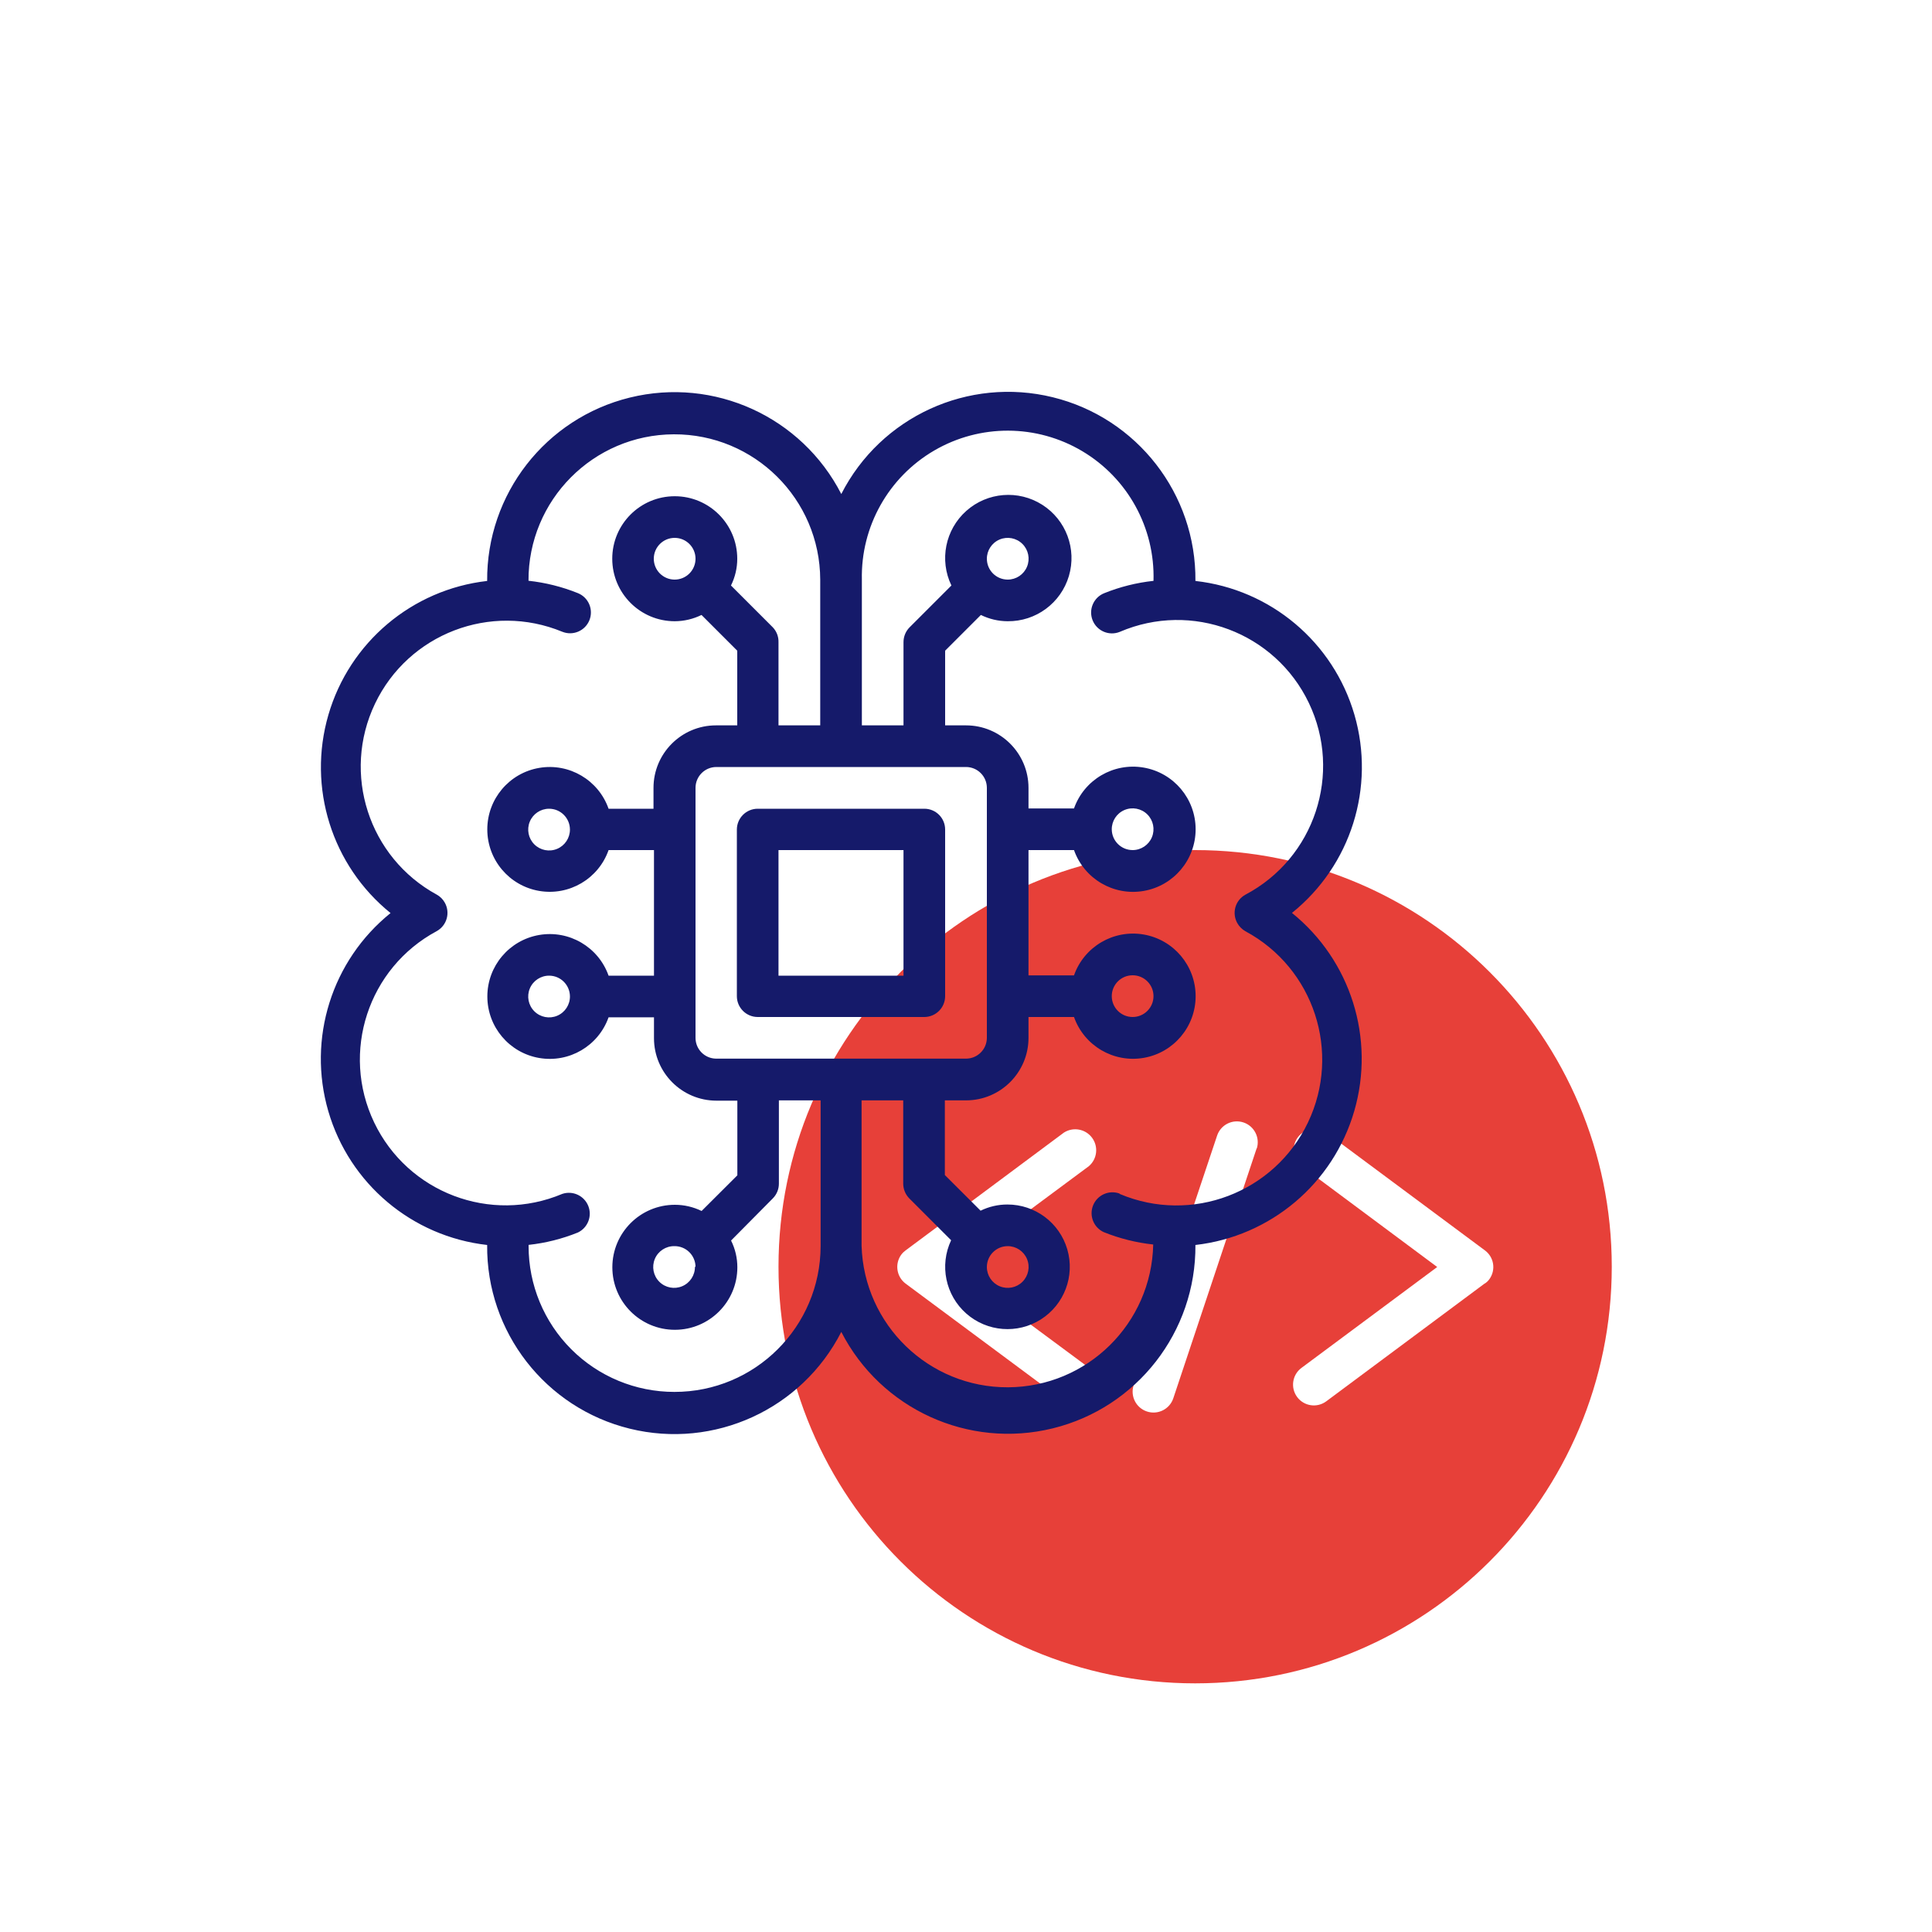
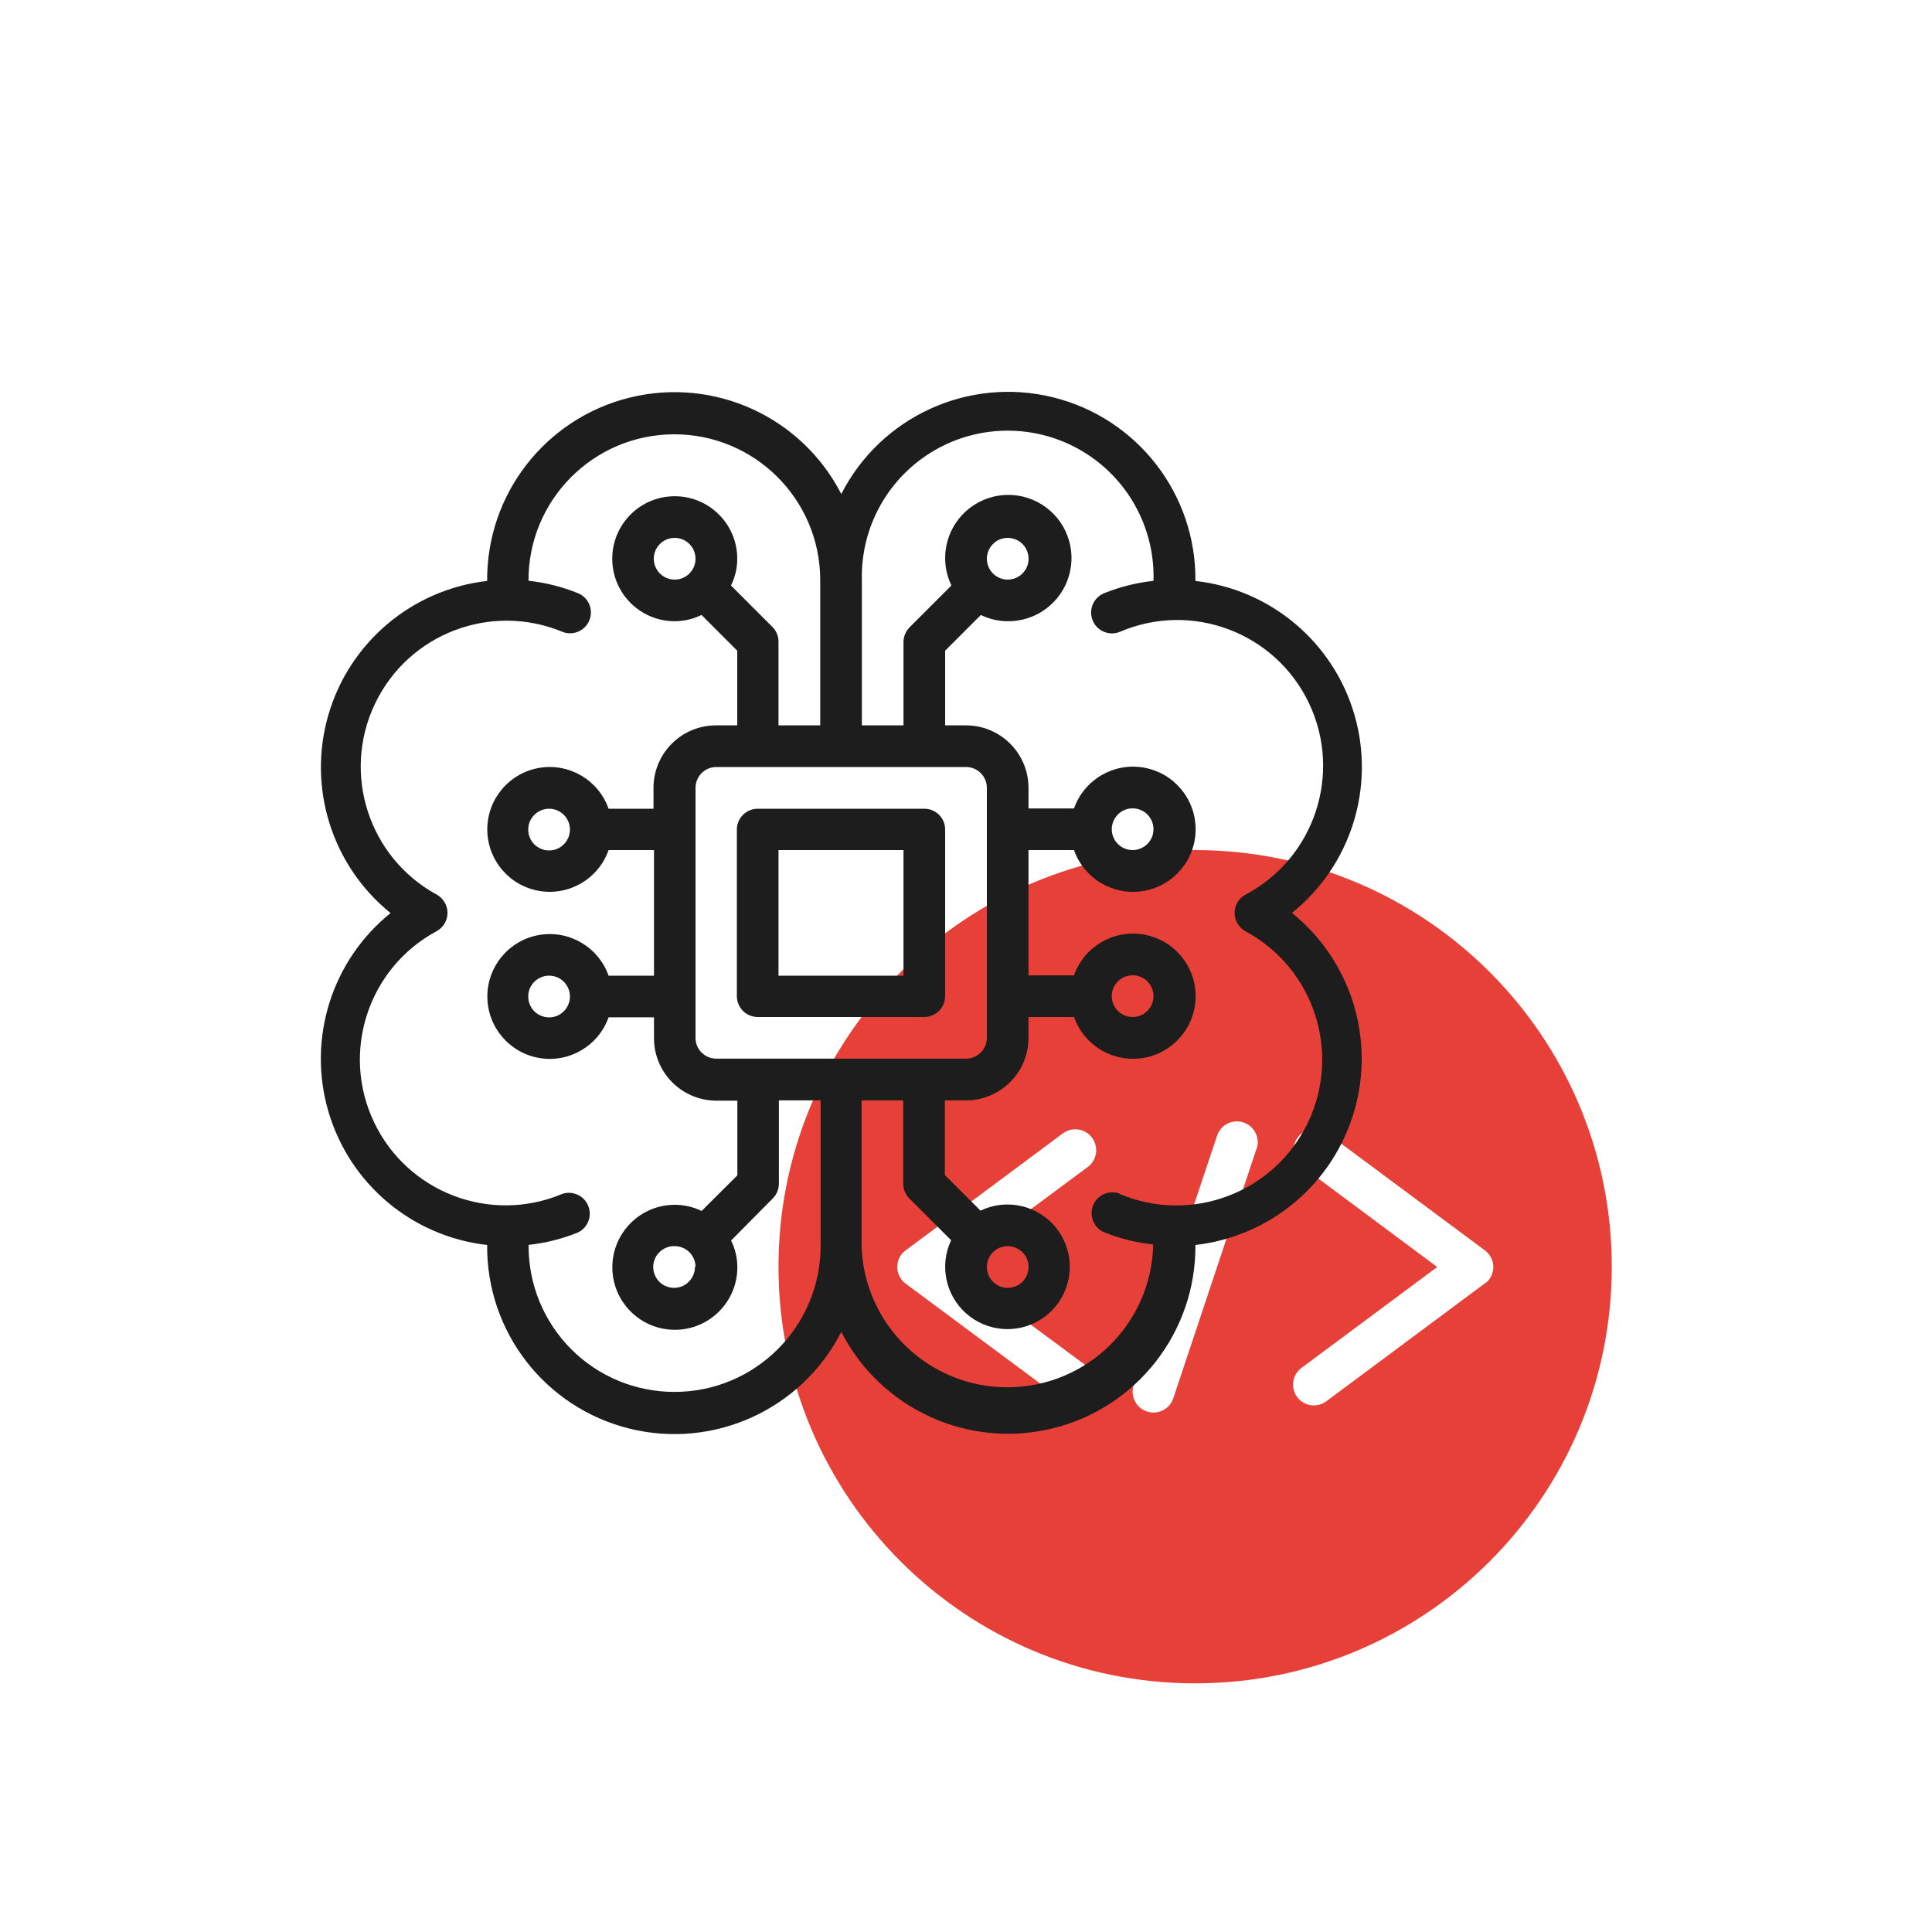
<svg xmlns="http://www.w3.org/2000/svg" id="Layer_1" data-name="Layer 1" viewBox="0 0 200 200">
  <defs>
-     <style>.cls-1{fill:#e74039;}.cls-2{fill:#151a6a;}</style>
+     <style>.cls-1{fill:#e74039;}.cls-2{fill:#1d1d1d;}</style>
  </defs>
  <path class="cls-1" d="M123.72,88a43.13,43.13,0,1,0,43.13,43.13A43.13,43.13,0,0,0,123.72,88Zm-11,53.58a2.16,2.16,0,1,1-2.59,3.46L93.75,132.88a2.16,2.16,0,0,1-.45-3,2.08,2.08,0,0,1,.45-.44l16.38-12.19a2.17,2.17,0,0,1,2.59,3.47L98.65,131.16Zm17.37-22.71-8.63,25.88a2.16,2.16,0,0,1-4.1-1.37L126,117.54a2.16,2.16,0,0,1,4.1,1.36Zm23.6,14L137.3,145.06a2.15,2.15,0,1,1-2.58-3.45l14.06-10.45L134.72,120.7a2.16,2.16,0,0,1,2.58-3.46l16.39,12.18a2.14,2.14,0,0,1,.49,3A1.66,1.66,0,0,1,153.69,132.88Z" />
  <path class="cls-2" d="M133.75,94.5a19.38,19.38,0,0,0-10-34.36,19.39,19.39,0,0,0-36.66-9,19.4,19.4,0,0,0-36.66,9,19.41,19.41,0,0,0-10,34.38,19.39,19.39,0,0,0,10,34.36,19.39,19.39,0,0,0,36.66,9,19.4,19.4,0,0,0,36.66-9,19.4,19.4,0,0,0,10-34.37ZM69.81,144.09A15.08,15.08,0,0,1,54.72,129v-.13a19.09,19.09,0,0,0,5.1-1.28,2.16,2.16,0,0,0-1.61-4,15.09,15.09,0,0,1-13-27.2,2.16,2.16,0,0,0,.84-2.94,2.12,2.12,0,0,0-.84-.84,15.1,15.1,0,0,1,13-27.21,2.15,2.15,0,0,0,1.61-4,19.26,19.26,0,0,0-5.11-1.28A15.1,15.1,0,1,1,84.91,60V75.09H80.59V66.47A2.14,2.14,0,0,0,80,64.94l-4.33-4.33a6.2,6.2,0,0,0,.65-2.77,6.47,6.47,0,1,0-6.47,6.47,6.33,6.33,0,0,0,2.77-.65l3.7,3.7v7.73H74.12a6.47,6.47,0,0,0-6.47,6.47v2.16H63A6.46,6.46,0,1,0,63,88h4.7V101H63a6.46,6.46,0,1,0,0,4.31h4.7v2.16a6.47,6.47,0,0,0,6.47,6.47h2.16v7.73l-3.7,3.69a6.32,6.32,0,0,0-2.77-.64,6.47,6.47,0,1,0,6.47,6.47,6.2,6.2,0,0,0-.65-2.77L80,124.06a2.16,2.16,0,0,0,.63-1.53v-8.62h4.32V129A15.12,15.12,0,0,1,69.81,144.09ZM100,79.4a2.16,2.16,0,0,1,2.16,2.16v25.88a2.16,2.16,0,0,1-2.16,2.15H74.12A2.15,2.15,0,0,1,72,107.44V81.56a2.16,2.16,0,0,1,2.15-2.16ZM69.81,60A2.16,2.16,0,1,1,72,57.84,2.16,2.16,0,0,1,69.81,60ZM59,85.87a2.16,2.16,0,1,1-2.16-2.15A2.16,2.16,0,0,1,59,85.87Zm0,17.25A2.16,2.16,0,1,1,56.87,101,2.16,2.16,0,0,1,59,103.12Zm12.94,28A2.16,2.16,0,1,1,69.81,129,2.16,2.16,0,0,1,72,131.16Zm43.94-7.57a2.16,2.16,0,0,0-1.62,4,19.23,19.23,0,0,0,5.12,1.28,15.1,15.1,0,0,1-30.19.13V113.91h4.31v8.62a2.2,2.2,0,0,0,.63,1.53l4.33,4.33a6.45,6.45,0,1,0,5.82-3.7,6.32,6.32,0,0,0-2.77.64l-3.7-3.69v-7.73H100a6.47,6.47,0,0,0,6.47-6.47v-2.16h4.71a6.48,6.48,0,1,0,0-4.31h-4.71V88h4.71a6.48,6.48,0,1,0,0-4.31h-4.71V81.56A6.47,6.47,0,0,0,100,75.09H97.84V67.36l3.7-3.7a6.33,6.33,0,0,0,2.77.65,6.54,6.54,0,1,0-5.82-3.7l-4.33,4.33a2.18,2.18,0,0,0-.63,1.53v8.62H89.22V60a15.1,15.1,0,1,1,30.19.13,19.16,19.16,0,0,0-5.11,1.28,2.15,2.15,0,0,0,1.62,4,15.09,15.09,0,0,1,13,27.21,2.15,2.15,0,0,0-.84,2.93,2.21,2.21,0,0,0,.84.85,15.09,15.09,0,0,1-13,27.2ZM104.31,129a2.16,2.16,0,1,1-2.15,2.16A2.16,2.16,0,0,1,104.31,129Zm10.78-25.88a2.16,2.16,0,1,1,2.16,2.16A2.16,2.16,0,0,1,115.09,103.12Zm0-17.25A2.16,2.16,0,1,1,117.25,88,2.16,2.16,0,0,1,115.09,85.87Zm-12.93-28A2.16,2.16,0,1,1,104.31,60,2.16,2.16,0,0,1,102.16,57.84Z" />
  <path class="cls-2" d="M76.28,85.87v17.25a2.16,2.16,0,0,0,2.16,2.16H95.69a2.16,2.16,0,0,0,2.15-2.16V85.87a2.15,2.15,0,0,0-2.15-2.15H78.44A2.16,2.16,0,0,0,76.28,85.87ZM80.59,88H93.53V101H80.59Z" />
</svg>
